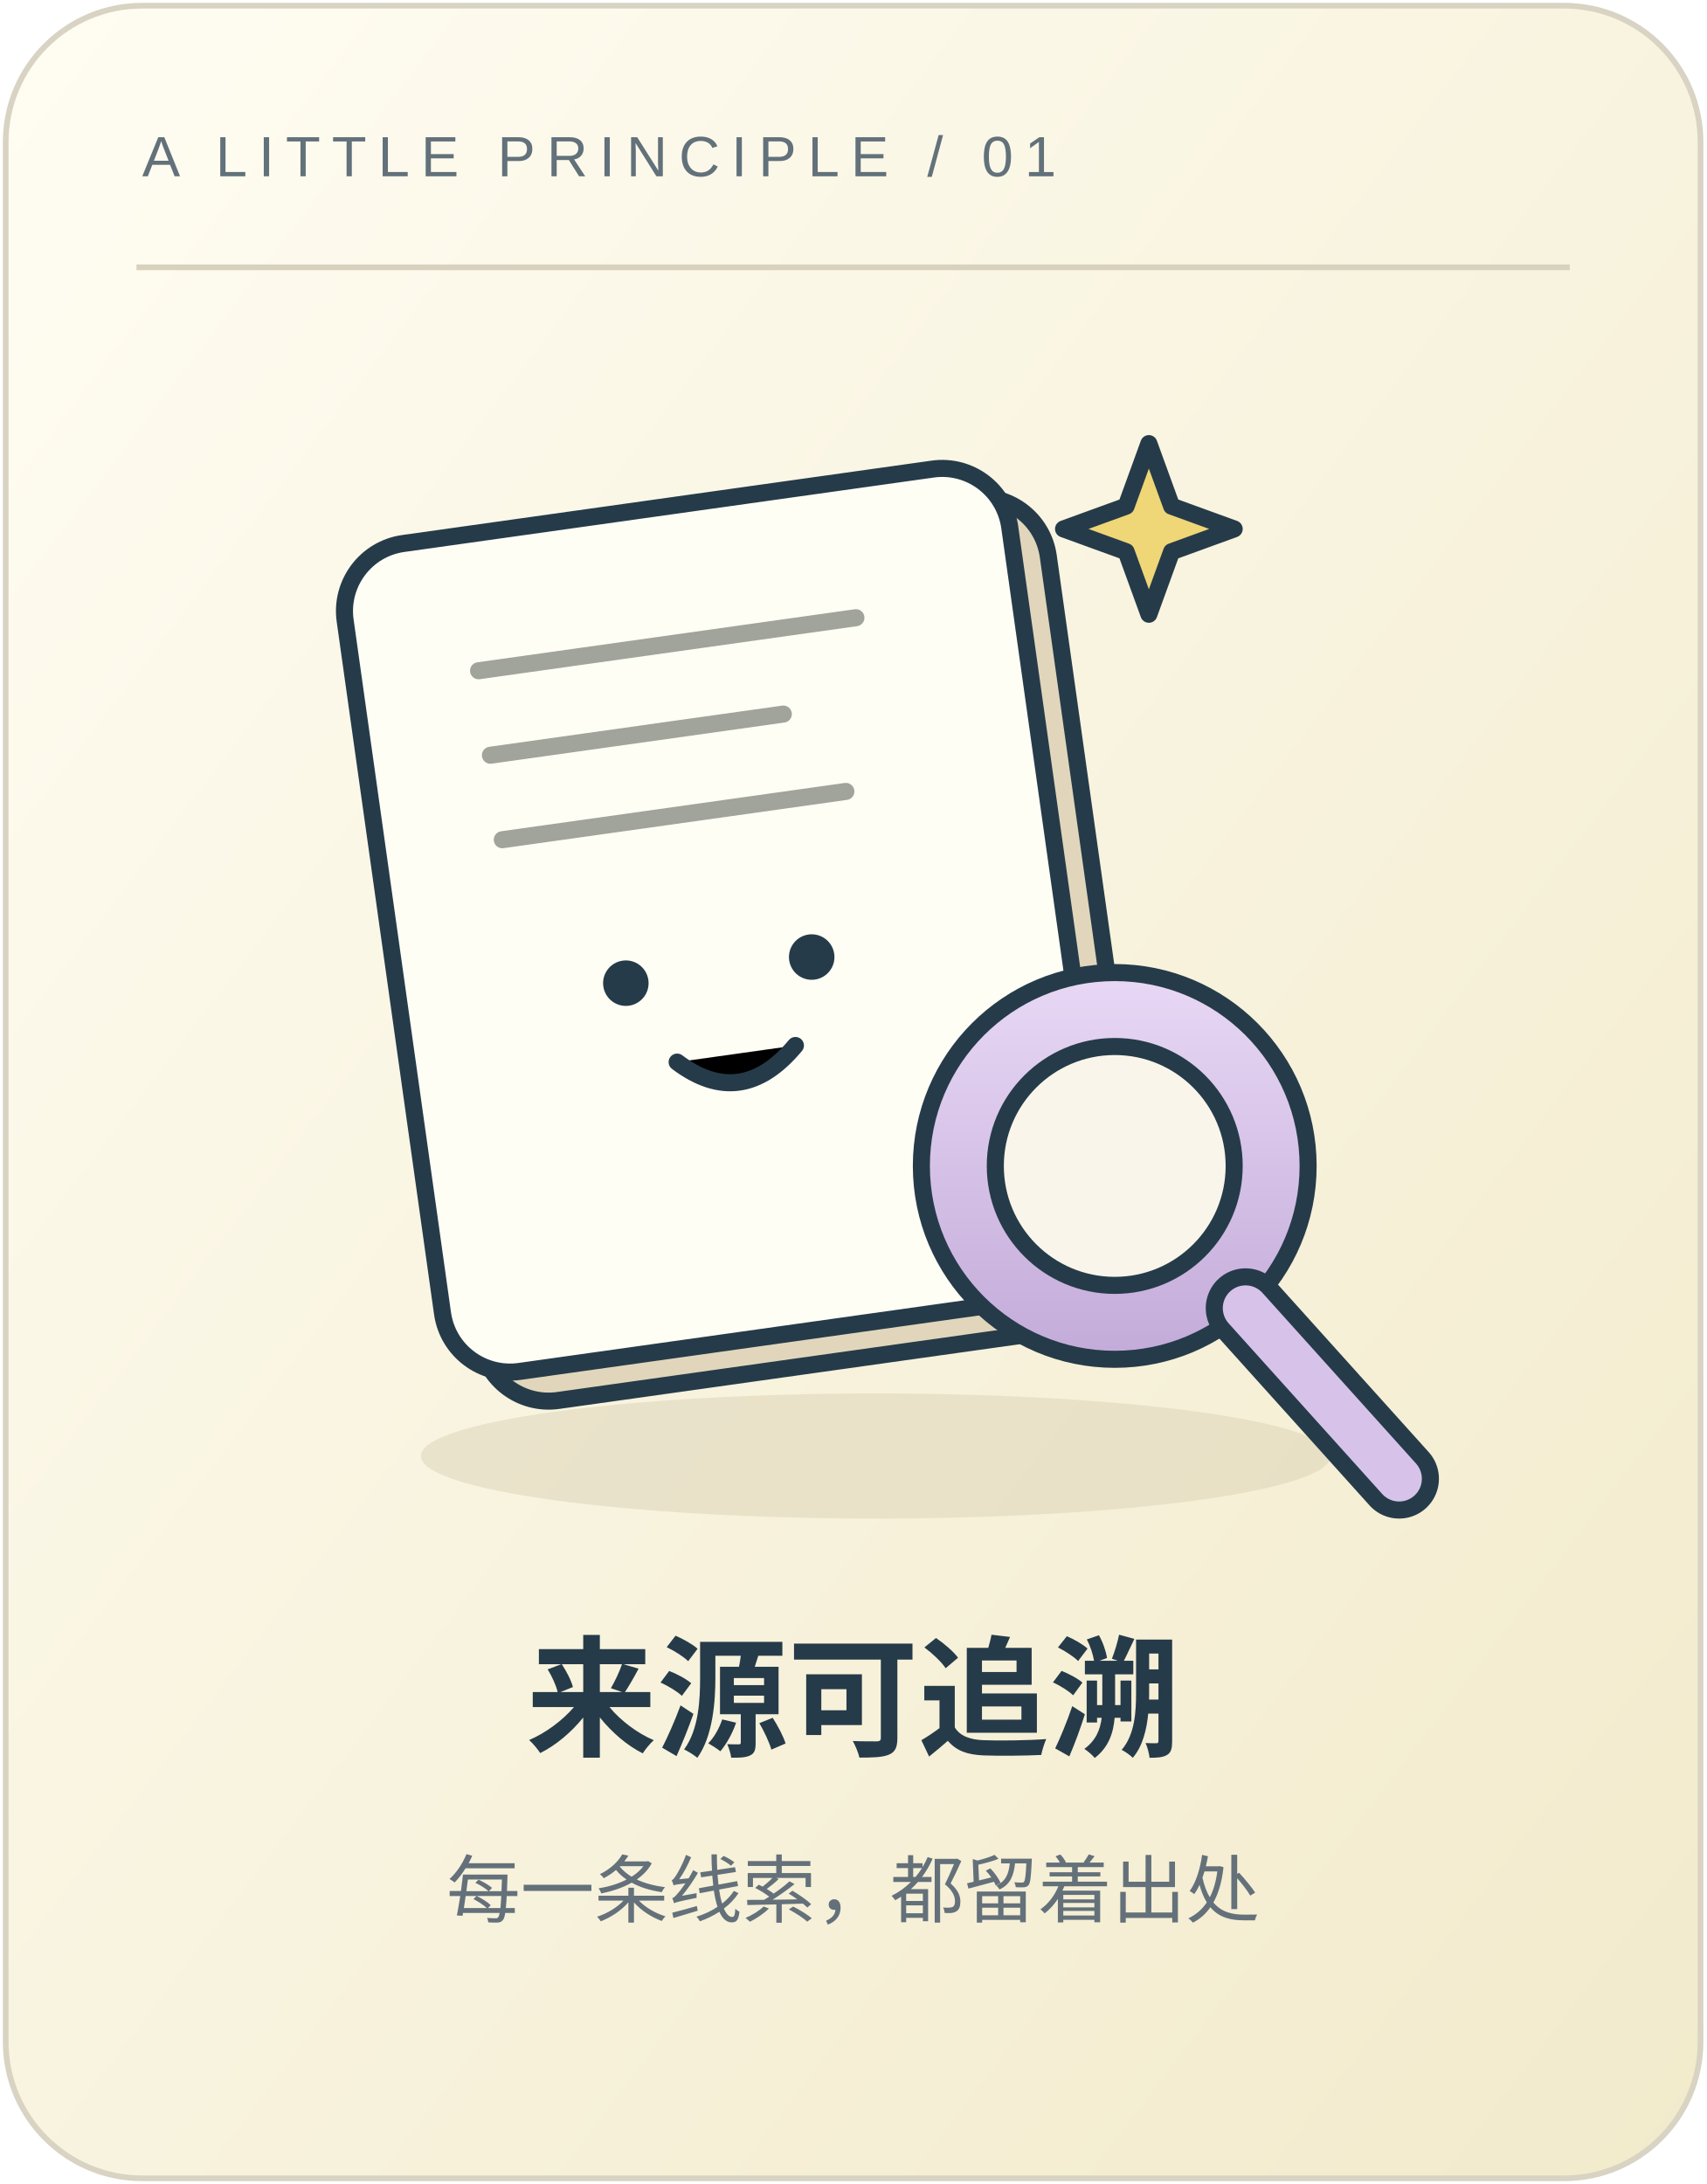
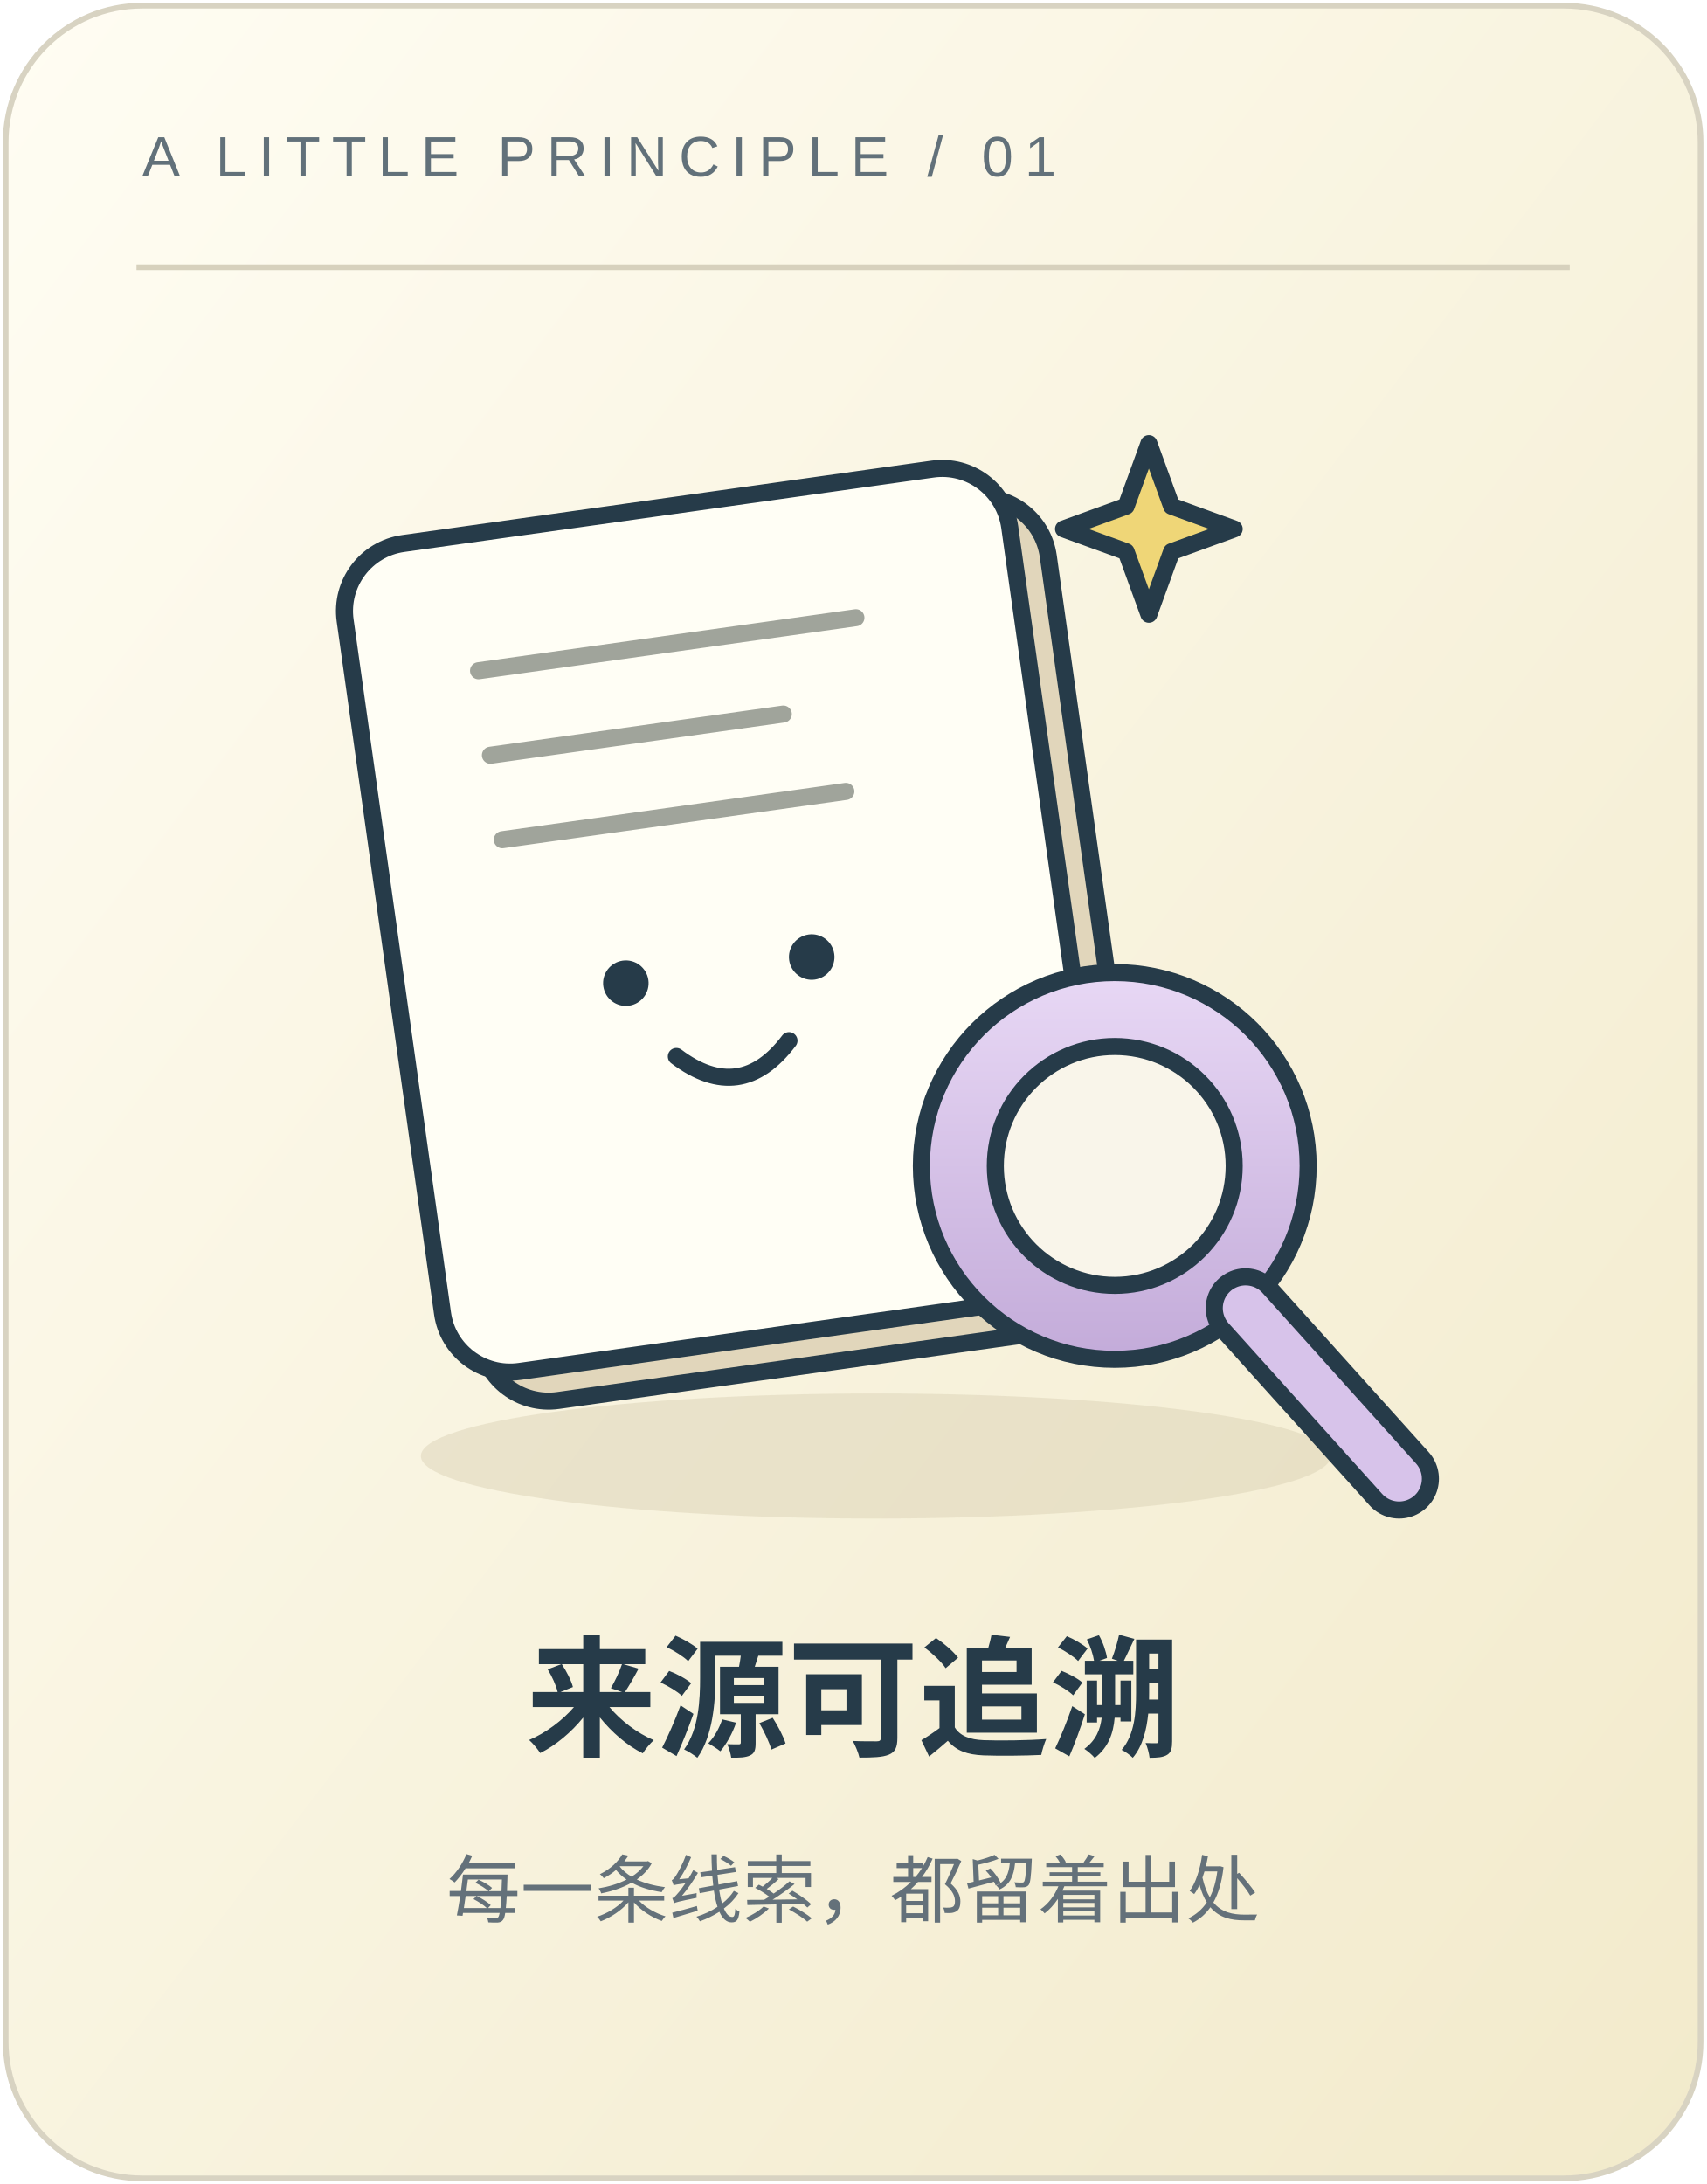
<svg xmlns="http://www.w3.org/2000/svg" viewBox="0 0 300 384">
  <defs>
    <linearGradient id="p" x2="1" y2="1">
      <stop stop-color="#fffdf3" />
      <stop offset="1" stop-color="#f2eacb" />
    </linearGradient>
    <linearGradient id="v" x2="0" y2="1">
      <stop stop-color="#e8d8f5" />
      <stop offset="1" stop-color="#c3abd9" />
    </linearGradient>
  </defs>
  <rect x="1" y="1" width="298" height="382" rx="24" fill="url(#p)" stroke="#d8d3c2" />
  <path d="M24 47h252" stroke="#d7d1bd" />
  <text x="25" y="31" fill="#62717a" font-family="Arial,sans-serif" font-size="10" letter-spacing="2">A LITTLE PRINCIPLE / 01</text>
  <g stroke="#263b49" stroke-width="3" stroke-linejoin="round" stroke-linecap="round">
    <ellipse cx="154" cy="256" rx="80" ry="11" fill="#d8cfb2" opacity=".45" stroke="none" />
    <g transform="rotate(-8 130 164)">
      <rect x="75" y="94" width="118" height="147" rx="12" fill="#e1d6bb" />
      <rect x="69" y="88" width="118" height="147" rx="12" fill="#fffef5" />
      <path d="M91 112h67M91 127h52M91 142h61" stroke="#a0a49b" />
      <circle cx="109" cy="170" r="4" fill="#263b49" stroke="none" />
      <circle cx="142" cy="170" r="4" fill="#263b49" stroke="none" />
-       <path d="M116 185q10 10 21 0" />
+       <path d="M116 184Q126 194 136 184" fill="none" />
    </g>
    <circle cx="196" cy="205" r="34" fill="url(#v)" />
    <circle cx="196" cy="205" r="21" fill="#f9f5ea" />
    <path d="m219 230 27 30" stroke-width="14" />
    <path d="m219 230 27 30" stroke="#d7c3ea" stroke-width="8" />
    <path d="m202 78 4 11 11 4-11 4-4 11-4-11-11-4 11-4Z" fill="#efd677" />
  </g>
  <text x="150" y="307" text-anchor="middle" fill="#263b49" font-family="'Microsoft YaHei','PingFang SC',sans-serif" font-size="23" font-weight="600">来源可追溯</text>
  <text x="150" y="337" text-anchor="middle" fill="#64717a" font-family="'Microsoft YaHei','PingFang SC',sans-serif" font-size="13">每一条线索，都留着出处</text>
</svg>
